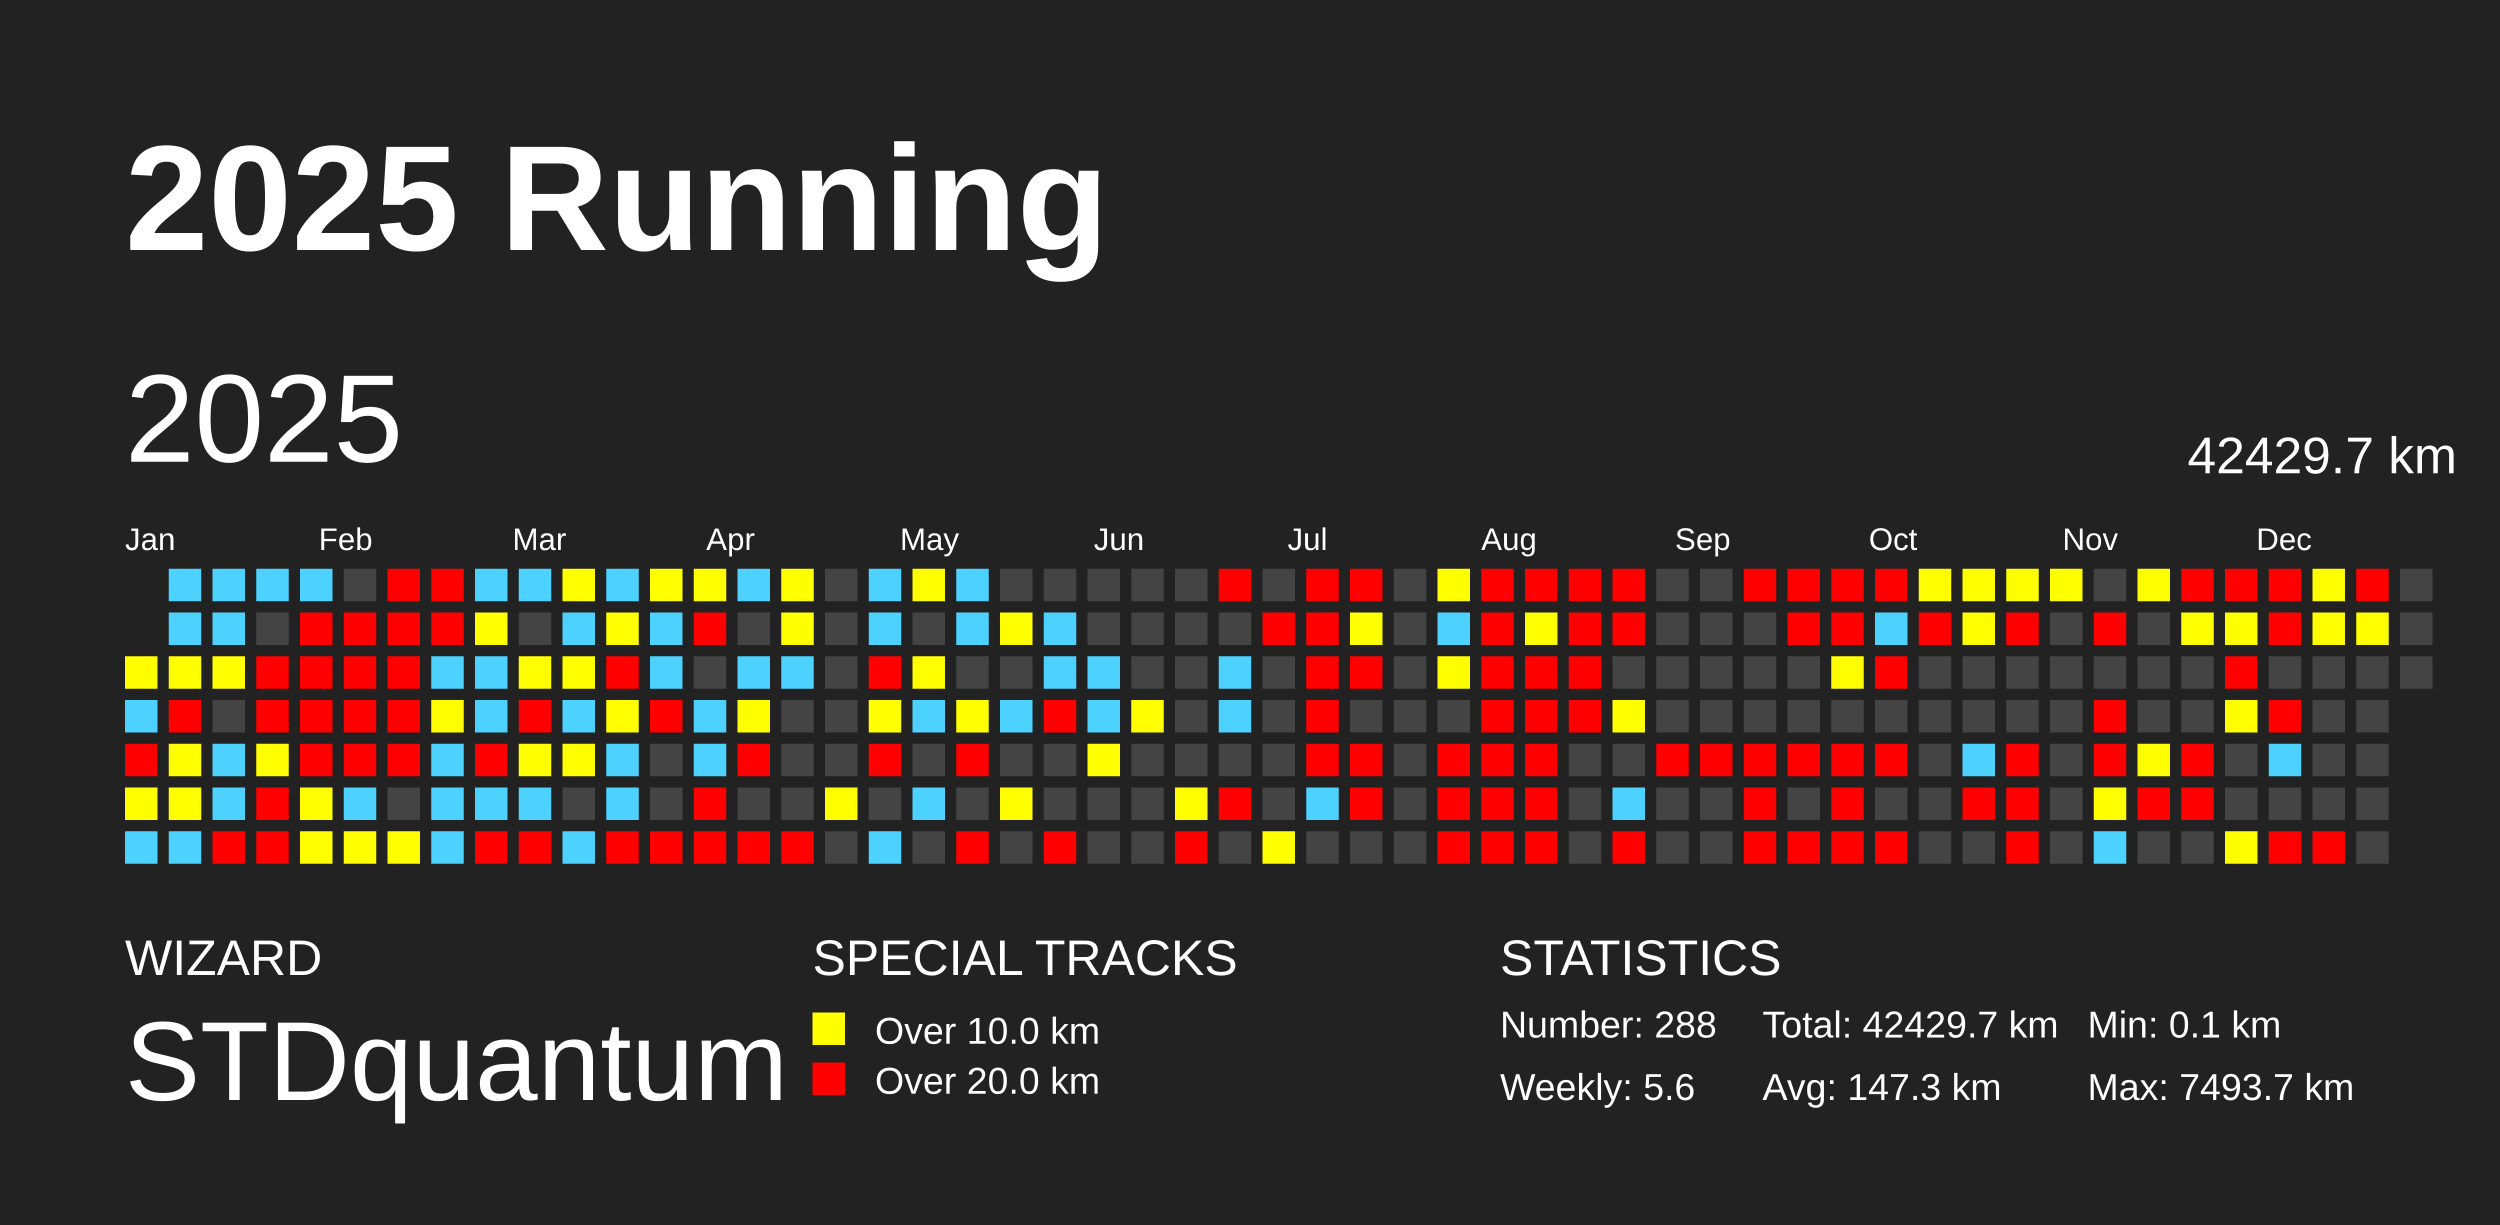
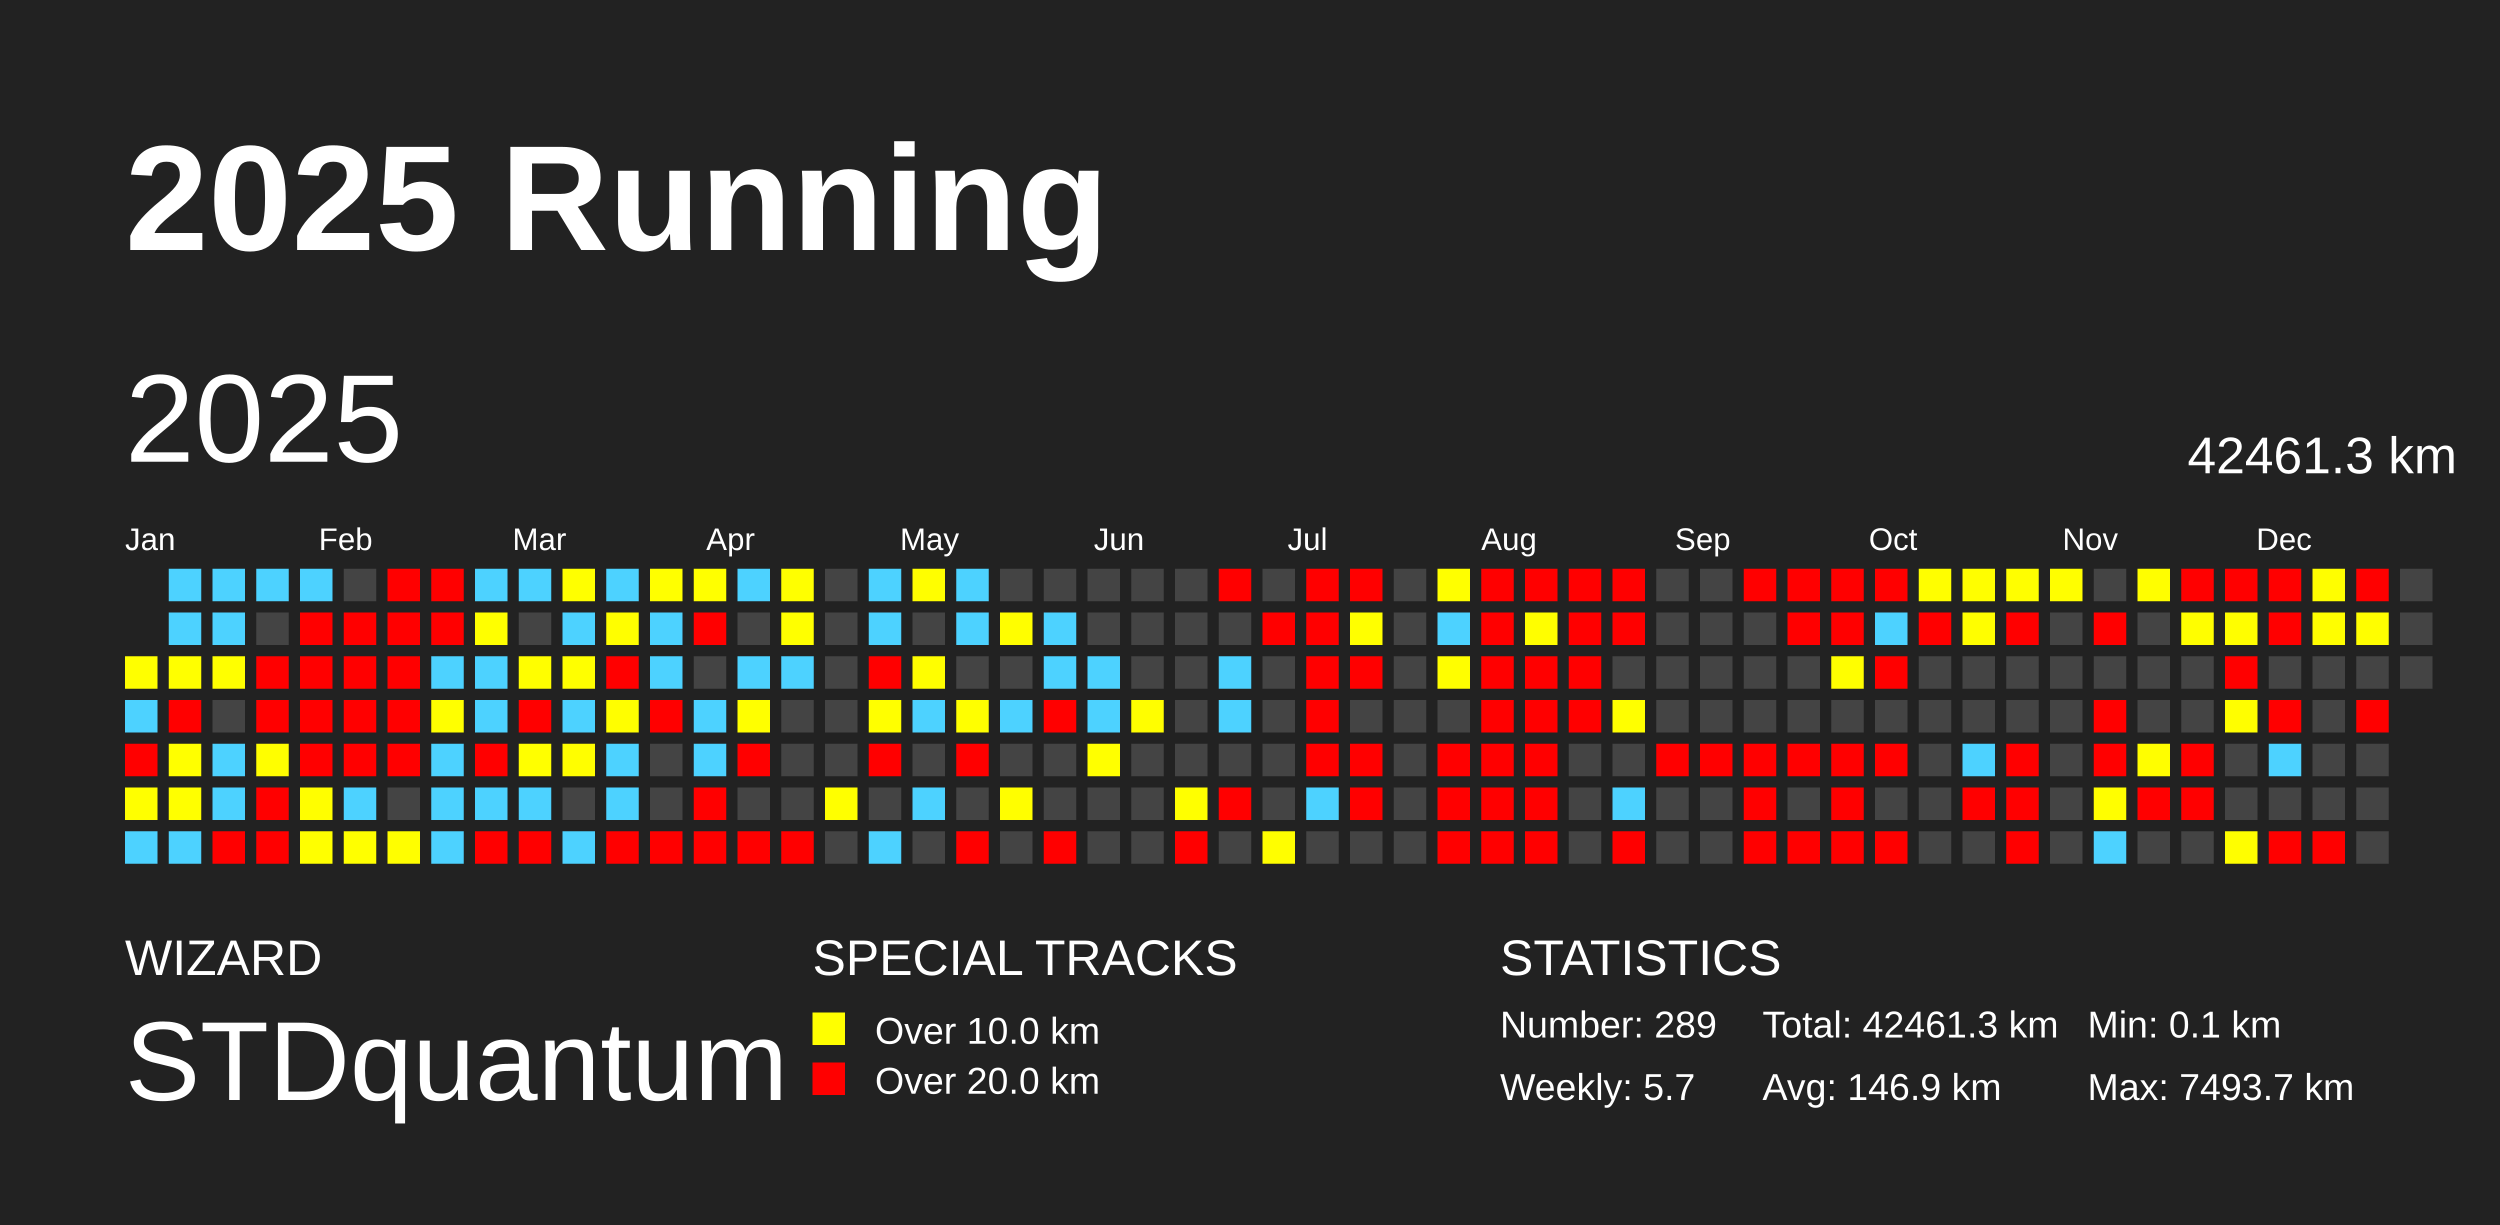
<svg xmlns="http://www.w3.org/2000/svg" baseProfile="full" height="98mm" version="1.1" viewBox="0,0,200,98" width="200mm">
  <defs />
  <rect fill="#222222" height="98" width="200" x="0" y="0" />
  <text fill="#FFFFFF" style="font-size:12px; font-family:Arial; font-weight:bold;" x="10" y="20">2025 Running</text>
  <text fill="#FFFFFF" style="font-size:4px; font-family:Arial" x="10" y="78">WIZARD</text>
  <text fill="#FFFFFF" style="font-size:9px; font-family:Arial" x="10" y="88">STDquantum</text>
  <text fill="#FFFFFF" style="font-size:4px; font-family:Arial" x="65" y="78">SPECIAL TRACKS</text>
  <rect fill="yellow" height="2.6" width="2.6" x="65" y="81" />
  <text fill="#FFFFFF" style="font-size:3px; font-family:Arial" x="70" y="83.5">Over 10.0 km</text>
  <rect fill="red" height="2.6" width="2.6" x="65" y="85" />
  <text fill="#FFFFFF" style="font-size:3px; font-family:Arial" x="70" y="87.5">Over 20.0 km</text>
  <text fill="#FFFFFF" style="font-size:4px; font-family:Arial" x="120" y="78">STATISTICS</text>
-   <text fill="#FFFFFF" style="font-size:3px; font-family:Arial" x="120" y="83">Number: 288</text>
-   <text fill="#FFFFFF" style="font-size:3px; font-family:Arial" x="120" y="88">Weekly: 5.6</text>
-   <text fill="#FFFFFF" style="font-size:3px; font-family:Arial" x="141" y="83">Total: 42429.7 km</text>
-   <text fill="#FFFFFF" style="font-size:3px; font-family:Arial" x="141" y="88">Avg: 147.3 km</text>
+   <text fill="#FFFFFF" style="font-size:3px; font-family:Arial" x="120" y="83">Number: 289</text>
+   <text fill="#FFFFFF" style="font-size:3px; font-family:Arial" x="120" y="88">Weekly: 5.7</text>
+   <text fill="#FFFFFF" style="font-size:3px; font-family:Arial" x="141" y="83">Total: 42461.3 km</text>
+   <text fill="#FFFFFF" style="font-size:3px; font-family:Arial" x="141" y="88">Avg: 146.9 km</text>
  <text fill="#FFFFFF" style="font-size:3px; font-family:Arial" x="167" y="83">Min: 0.1 km</text>
  <text fill="#FFFFFF" style="font-size:3px; font-family:Arial" x="167" y="88">Max: 7493.7 km</text>
  <text dominant-baseline="hanging" fill="#FFFFFF" style="font-size:10.0px; font-family:Arial;" x="10" y="30">2025</text>
-   <text dominant-baseline="hanging" fill="#FFFFFF" style="font-size:4.125px; font-family:Arial;" x="175" y="35">42429.7 km</text>
+   <text dominant-baseline="hanging" fill="#FFFFFF" style="font-size:4.125px; font-family:Arial;" x="175" y="35">42461.3 km</text>
  <text fill="#FFFFFF" style="font-size:2.5px; font-family:Arial" x="10.0" y="44">Jan</text>
  <text fill="#FFFFFF" style="font-size:2.5px; font-family:Arial" x="25.5" y="44">Feb</text>
  <text fill="#FFFFFF" style="font-size:2.5px; font-family:Arial" x="41.0" y="44">Mar</text>
  <text fill="#FFFFFF" style="font-size:2.5px; font-family:Arial" x="56.5" y="44">Apr</text>
  <text fill="#FFFFFF" style="font-size:2.5px; font-family:Arial" x="72.0" y="44">May</text>
  <text fill="#FFFFFF" style="font-size:2.5px; font-family:Arial" x="87.5" y="44">Jun</text>
  <text fill="#FFFFFF" style="font-size:2.5px; font-family:Arial" x="103.0" y="44">Jul</text>
  <text fill="#FFFFFF" style="font-size:2.5px; font-family:Arial" x="118.5" y="44">Aug</text>
  <text fill="#FFFFFF" style="font-size:2.5px; font-family:Arial" x="134.0" y="44">Sep</text>
  <text fill="#FFFFFF" style="font-size:2.5px; font-family:Arial" x="149.5" y="44">Oct</text>
  <text fill="#FFFFFF" style="font-size:2.5px; font-family:Arial" x="165.0" y="44">Nov</text>
  <text fill="#FFFFFF" style="font-size:2.5px; font-family:Arial" x="180.5" y="44">Dec</text>
  <rect fill="#ffff00" height="2.6" width="2.6" x="10.0" y="52.5" />
  <rect fill="#4dd2ff" height="2.6" width="2.6" x="10.0" y="56.0" />
  <rect fill="red" height="2.6" width="2.6" x="10.0" y="59.5" />
  <rect fill="#ffff00" height="2.6" width="2.6" x="10.0" y="63.0" />
  <rect fill="#4dd2ff" height="2.6" width="2.6" x="10.0" y="66.5" />
  <rect fill="#4dd2ff" height="2.6" width="2.6" x="13.5" y="45.5" />
  <rect fill="#4dd2ff" height="2.6" width="2.6" x="13.5" y="49.0" />
  <rect fill="#ffff00" height="2.6" width="2.6" x="13.5" y="52.5" />
  <rect fill="red" height="2.6" width="2.6" x="13.5" y="56.0" />
  <rect fill="#ffff00" height="2.6" width="2.6" x="13.5" y="59.5" />
  <rect fill="#ffff00" height="2.6" width="2.6" x="13.5" y="63.0" />
  <rect fill="#4dd2ff" height="2.6" width="2.6" x="13.5" y="66.5" />
  <rect fill="#4dd2ff" height="2.6" width="2.6" x="17.0" y="45.5" />
  <rect fill="#4dd2ff" height="2.6" width="2.6" x="17.0" y="49.0" />
  <rect fill="#ffff00" height="2.6" width="2.6" x="17.0" y="52.5" />
  <rect fill="#444444" height="2.6" width="2.6" x="17.0" y="56.0" />
  <rect fill="#4dd2ff" height="2.6" width="2.6" x="17.0" y="59.5" />
  <rect fill="#4dd2ff" height="2.6" width="2.6" x="17.0" y="63.0" />
  <rect fill="red" height="2.6" width="2.6" x="17.0" y="66.5" />
  <rect fill="#4dd2ff" height="2.6" width="2.6" x="20.5" y="45.5" />
  <rect fill="#444444" height="2.6" width="2.6" x="20.5" y="49.0" />
  <rect fill="red" height="2.6" width="2.6" x="20.5" y="52.5" />
  <rect fill="red" height="2.6" width="2.6" x="20.5" y="56.0" />
  <rect fill="#fffe00" height="2.6" width="2.6" x="20.5" y="59.5" />
  <rect fill="red" height="2.6" width="2.6" x="20.5" y="63.0" />
  <rect fill="red" height="2.6" width="2.6" x="20.5" y="66.5" />
  <rect fill="#4dd2ff" height="2.6" width="2.6" x="24.0" y="45.5" />
  <rect fill="red" height="2.6" width="2.6" x="24.0" y="49.0" />
  <rect fill="red" height="2.6" width="2.6" x="24.0" y="52.5" />
  <rect fill="red" height="2.6" width="2.6" x="24.0" y="56.0" />
  <rect fill="red" height="2.6" width="2.6" x="24.0" y="59.5" />
  <rect fill="#fffe00" height="2.6" width="2.6" x="24.0" y="63.0" />
  <rect fill="#ffff00" height="2.6" width="2.6" x="24.0" y="66.5" />
  <rect fill="#444444" height="2.6" width="2.6" x="27.5" y="45.5" />
  <rect fill="red" height="2.6" width="2.6" x="27.5" y="49.0" />
  <rect fill="red" height="2.6" width="2.6" x="27.5" y="52.5" />
  <rect fill="red" height="2.6" width="2.6" x="27.5" y="56.0" />
  <rect fill="red" height="2.6" width="2.6" x="27.5" y="59.5" />
  <rect fill="#4dd2ff" height="2.6" width="2.6" x="27.5" y="63.0" />
  <rect fill="#ffff00" height="2.6" width="2.6" x="27.5" y="66.5" />
  <rect fill="red" height="2.6" width="2.6" x="31.0" y="45.5" />
  <rect fill="red" height="2.6" width="2.6" x="31.0" y="49.0" />
  <rect fill="red" height="2.6" width="2.6" x="31.0" y="52.5" />
  <rect fill="red" height="2.6" width="2.6" x="31.0" y="56.0" />
  <rect fill="red" height="2.6" width="2.6" x="31.0" y="59.5" />
  <rect fill="#444444" height="2.6" width="2.6" x="31.0" y="63.0" />
  <rect fill="#fffe00" height="2.6" width="2.6" x="31.0" y="66.5" />
  <rect fill="red" height="2.6" width="2.6" x="34.5" y="45.5" />
  <rect fill="red" height="2.6" width="2.6" x="34.5" y="49.0" />
  <rect fill="#4dd2ff" height="2.6" width="2.6" x="34.5" y="52.5" />
  <rect fill="#ffff00" height="2.6" width="2.6" x="34.5" y="56.0" />
  <rect fill="#4dd2ff" height="2.6" width="2.6" x="34.5" y="59.5" />
  <rect fill="#4dd2ff" height="2.6" width="2.6" x="34.5" y="63.0" />
  <rect fill="#4dd2ff" height="2.6" width="2.6" x="34.5" y="66.5" />
  <rect fill="#4dd2ff" height="2.6" width="2.6" x="38.0" y="45.5" />
  <rect fill="#ffff00" height="2.6" width="2.6" x="38.0" y="49.0" />
  <rect fill="#4dd2ff" height="2.6" width="2.6" x="38.0" y="52.5" />
  <rect fill="#4dd2ff" height="2.6" width="2.6" x="38.0" y="56.0" />
  <rect fill="red" height="2.6" width="2.6" x="38.0" y="59.5" />
  <rect fill="#4dd2ff" height="2.6" width="2.6" x="38.0" y="63.0" />
  <rect fill="red" height="2.6" width="2.6" x="38.0" y="66.5" />
  <rect fill="#4dd2ff" height="2.6" width="2.6" x="41.5" y="45.5" />
  <rect fill="#444444" height="2.6" width="2.6" x="41.5" y="49.0" />
  <rect fill="#fffe00" height="2.6" width="2.6" x="41.5" y="52.5" />
  <rect fill="red" height="2.6" width="2.6" x="41.5" y="56.0" />
  <rect fill="#ffff00" height="2.6" width="2.6" x="41.5" y="59.5" />
  <rect fill="#4dd2ff" height="2.6" width="2.6" x="41.5" y="63.0" />
  <rect fill="red" height="2.6" width="2.6" x="41.5" y="66.5" />
  <rect fill="#ffff00" height="2.6" width="2.6" x="45.0" y="45.5" />
  <rect fill="#4dd2ff" height="2.6" width="2.6" x="45.0" y="49.0" />
  <rect fill="#ffff00" height="2.6" width="2.6" x="45.0" y="52.5" />
  <rect fill="#4dd2ff" height="2.6" width="2.6" x="45.0" y="56.0" />
  <rect fill="#fffe00" height="2.6" width="2.6" x="45.0" y="59.5" />
  <rect fill="#444444" height="2.6" width="2.6" x="45.0" y="63.0" />
  <rect fill="#4dd2ff" height="2.6" width="2.6" x="45.0" y="66.5" />
  <rect fill="#4dd2ff" height="2.6" width="2.6" x="48.5" y="45.5" />
  <rect fill="#fffe00" height="2.6" width="2.6" x="48.5" y="49.0" />
  <rect fill="red" height="2.6" width="2.6" x="48.5" y="52.5" />
  <rect fill="#fffe00" height="2.6" width="2.6" x="48.5" y="56.0" />
  <rect fill="#4dd2ff" height="2.6" width="2.6" x="48.5" y="59.5" />
  <rect fill="#4dd2ff" height="2.6" width="2.6" x="48.5" y="63.0" />
  <rect fill="red" height="2.6" width="2.6" x="48.5" y="66.5" />
  <rect fill="#ffff00" height="2.6" width="2.6" x="52.0" y="45.5" />
  <rect fill="#4dd2ff" height="2.6" width="2.6" x="52.0" y="49.0" />
  <rect fill="#4dd2ff" height="2.6" width="2.6" x="52.0" y="52.5" />
  <rect fill="red" height="2.6" width="2.6" x="52.0" y="56.0" />
  <rect fill="#444444" height="2.6" width="2.6" x="52.0" y="59.5" />
  <rect fill="#444444" height="2.6" width="2.6" x="52.0" y="63.0" />
  <rect fill="red" height="2.6" width="2.6" x="52.0" y="66.5" />
  <rect fill="#ffff00" height="2.6" width="2.6" x="55.5" y="45.5" />
  <rect fill="red" height="2.6" width="2.6" x="55.5" y="49.0" />
  <rect fill="#444444" height="2.6" width="2.6" x="55.5" y="52.5" />
  <rect fill="#4dd2ff" height="2.6" width="2.6" x="55.5" y="56.0" />
  <rect fill="#4dd2ff" height="2.6" width="2.6" x="55.5" y="59.5" />
  <rect fill="red" height="2.6" width="2.6" x="55.5" y="63.0" />
  <rect fill="red" height="2.6" width="2.6" x="55.5" y="66.5" />
  <rect fill="#4dd2ff" height="2.6" width="2.6" x="59.0" y="45.5" />
  <rect fill="#444444" height="2.6" width="2.6" x="59.0" y="49.0" />
  <rect fill="#4dd2ff" height="2.6" width="2.6" x="59.0" y="52.5" />
  <rect fill="#ffff00" height="2.6" width="2.6" x="59.0" y="56.0" />
  <rect fill="red" height="2.6" width="2.6" x="59.0" y="59.5" />
  <rect fill="#444444" height="2.6" width="2.6" x="59.0" y="63.0" />
  <rect fill="red" height="2.6" width="2.6" x="59.0" y="66.5" />
  <rect fill="#ffff00" height="2.6" width="2.6" x="62.5" y="45.5" />
  <rect fill="#ffff00" height="2.6" width="2.6" x="62.5" y="49.0" />
  <rect fill="#4dd2ff" height="2.6" width="2.6" x="62.5" y="52.5" />
  <rect fill="#444444" height="2.6" width="2.6" x="62.5" y="56.0" />
  <rect fill="#444444" height="2.6" width="2.6" x="62.5" y="59.5" />
  <rect fill="#444444" height="2.6" width="2.6" x="62.5" y="63.0" />
  <rect fill="red" height="2.6" width="2.6" x="62.5" y="66.5" />
  <rect fill="#444444" height="2.6" width="2.6" x="66.0" y="45.5" />
  <rect fill="#444444" height="2.6" width="2.6" x="66.0" y="49.0" />
  <rect fill="#444444" height="2.6" width="2.6" x="66.0" y="52.5" />
  <rect fill="#444444" height="2.6" width="2.6" x="66.0" y="56.0" />
  <rect fill="#444444" height="2.6" width="2.6" x="66.0" y="59.5" />
  <rect fill="#ffff00" height="2.6" width="2.6" x="66.0" y="63.0" />
  <rect fill="#444444" height="2.6" width="2.6" x="66.0" y="66.5" />
  <rect fill="#4dd2ff" height="2.6" width="2.6" x="69.5" y="45.5" />
  <rect fill="#4dd2ff" height="2.6" width="2.6" x="69.5" y="49.0" />
  <rect fill="red" height="2.6" width="2.6" x="69.5" y="52.5" />
  <rect fill="#ffff00" height="2.6" width="2.6" x="69.5" y="56.0" />
  <rect fill="red" height="2.6" width="2.6" x="69.5" y="59.5" />
  <rect fill="#444444" height="2.6" width="2.6" x="69.5" y="63.0" />
  <rect fill="#4dd2ff" height="2.6" width="2.6" x="69.5" y="66.5" />
  <rect fill="#fffe00" height="2.6" width="2.6" x="73.0" y="45.5" />
  <rect fill="#444444" height="2.6" width="2.6" x="73.0" y="49.0" />
  <rect fill="#fffe00" height="2.6" width="2.6" x="73.0" y="52.5" />
  <rect fill="#4dd2ff" height="2.6" width="2.6" x="73.0" y="56.0" />
  <rect fill="#444444" height="2.6" width="2.6" x="73.0" y="59.5" />
  <rect fill="#4dd2ff" height="2.6" width="2.6" x="73.0" y="63.0" />
  <rect fill="#444444" height="2.6" width="2.6" x="73.0" y="66.5" />
  <rect fill="#4dd2ff" height="2.6" width="2.6" x="76.5" y="45.5" />
  <rect fill="#4dd2ff" height="2.6" width="2.6" x="76.5" y="49.0" />
  <rect fill="#444444" height="2.6" width="2.6" x="76.5" y="52.5" />
  <rect fill="#ffff00" height="2.6" width="2.6" x="76.5" y="56.0" />
  <rect fill="red" height="2.6" width="2.6" x="76.5" y="59.5" />
  <rect fill="#444444" height="2.6" width="2.6" x="76.5" y="63.0" />
  <rect fill="red" height="2.6" width="2.6" x="76.5" y="66.5" />
  <rect fill="#444444" height="2.6" width="2.6" x="80.0" y="45.5" />
  <rect fill="#fffe00" height="2.6" width="2.6" x="80.0" y="49.0" />
  <rect fill="#444444" height="2.6" width="2.6" x="80.0" y="52.5" />
  <rect fill="#4dd2ff" height="2.6" width="2.6" x="80.0" y="56.0" />
  <rect fill="#444444" height="2.6" width="2.6" x="80.0" y="59.5" />
  <rect fill="#fffe00" height="2.6" width="2.6" x="80.0" y="63.0" />
  <rect fill="#444444" height="2.6" width="2.6" x="80.0" y="66.5" />
  <rect fill="#444444" height="2.6" width="2.6" x="83.5" y="45.5" />
  <rect fill="#4dd2ff" height="2.6" width="2.6" x="83.5" y="49.0" />
  <rect fill="#4dd2ff" height="2.6" width="2.6" x="83.5" y="52.5" />
  <rect fill="red" height="2.6" width="2.6" x="83.5" y="56.0" />
  <rect fill="#444444" height="2.6" width="2.6" x="83.5" y="59.5" />
  <rect fill="#444444" height="2.6" width="2.6" x="83.5" y="63.0" />
  <rect fill="red" height="2.6" width="2.6" x="83.5" y="66.5" />
  <rect fill="#444444" height="2.6" width="2.6" x="87.0" y="45.5" />
  <rect fill="#444444" height="2.6" width="2.6" x="87.0" y="49.0" />
  <rect fill="#4dd2ff" height="2.6" width="2.6" x="87.0" y="52.5" />
  <rect fill="#4dd2ff" height="2.6" width="2.6" x="87.0" y="56.0" />
  <rect fill="#ffff00" height="2.6" width="2.6" x="87.0" y="59.5" />
  <rect fill="#444444" height="2.6" width="2.6" x="87.0" y="63.0" />
  <rect fill="#444444" height="2.6" width="2.6" x="87.0" y="66.5" />
  <rect fill="#444444" height="2.6" width="2.6" x="90.5" y="45.5" />
  <rect fill="#444444" height="2.6" width="2.6" x="90.5" y="49.0" />
  <rect fill="#444444" height="2.6" width="2.6" x="90.5" y="52.5" />
  <rect fill="#fffe00" height="2.6" width="2.6" x="90.5" y="56.0" />
  <rect fill="#444444" height="2.6" width="2.6" x="90.5" y="59.5" />
  <rect fill="#444444" height="2.6" width="2.6" x="90.5" y="63.0" />
  <rect fill="#444444" height="2.6" width="2.6" x="90.5" y="66.5" />
  <rect fill="#444444" height="2.6" width="2.6" x="94.0" y="45.5" />
  <rect fill="#444444" height="2.6" width="2.6" x="94.0" y="49.0" />
  <rect fill="#444444" height="2.6" width="2.6" x="94.0" y="52.5" />
  <rect fill="#444444" height="2.6" width="2.6" x="94.0" y="56.0" />
  <rect fill="#444444" height="2.6" width="2.6" x="94.0" y="59.5" />
  <rect fill="#ffff00" height="2.6" width="2.6" x="94.0" y="63.0" />
  <rect fill="red" height="2.6" width="2.6" x="94.0" y="66.5" />
  <rect fill="red" height="2.6" width="2.6" x="97.5" y="45.5" />
  <rect fill="#444444" height="2.6" width="2.6" x="97.5" y="49.0" />
  <rect fill="#4dd2ff" height="2.6" width="2.6" x="97.5" y="52.5" />
  <rect fill="#4dd2ff" height="2.6" width="2.6" x="97.5" y="56.0" />
  <rect fill="#444444" height="2.6" width="2.6" x="97.5" y="59.5" />
  <rect fill="red" height="2.6" width="2.6" x="97.5" y="63.0" />
  <rect fill="#444444" height="2.6" width="2.6" x="97.5" y="66.5" />
  <rect fill="#444444" height="2.6" width="2.6" x="101.0" y="45.5" />
  <rect fill="red" height="2.6" width="2.6" x="101.0" y="49.0" />
  <rect fill="#444444" height="2.6" width="2.6" x="101.0" y="52.5" />
  <rect fill="#444444" height="2.6" width="2.6" x="101.0" y="56.0" />
  <rect fill="#444444" height="2.6" width="2.6" x="101.0" y="59.5" />
  <rect fill="#444444" height="2.6" width="2.6" x="101.0" y="63.0" />
  <rect fill="#fffe00" height="2.6" width="2.6" x="101.0" y="66.5" />
  <rect fill="red" height="2.6" width="2.6" x="104.5" y="45.5" />
  <rect fill="red" height="2.6" width="2.6" x="104.5" y="49.0" />
  <rect fill="red" height="2.6" width="2.6" x="104.5" y="52.5" />
  <rect fill="red" height="2.6" width="2.6" x="104.5" y="56.0" />
  <rect fill="red" height="2.6" width="2.6" x="104.5" y="59.5" />
  <rect fill="#4dd2ff" height="2.6" width="2.6" x="104.5" y="63.0" />
  <rect fill="#444444" height="2.6" width="2.6" x="104.5" y="66.5" />
  <rect fill="red" height="2.6" width="2.6" x="108.0" y="45.5" />
  <rect fill="#ffff00" height="2.6" width="2.6" x="108.0" y="49.0" />
  <rect fill="red" height="2.6" width="2.6" x="108.0" y="52.5" />
  <rect fill="#444444" height="2.6" width="2.6" x="108.0" y="56.0" />
  <rect fill="red" height="2.6" width="2.6" x="108.0" y="59.5" />
  <rect fill="red" height="2.6" width="2.6" x="108.0" y="63.0" />
  <rect fill="#444444" height="2.6" width="2.6" x="108.0" y="66.5" />
  <rect fill="#444444" height="2.6" width="2.6" x="111.5" y="45.5" />
  <rect fill="#444444" height="2.6" width="2.6" x="111.5" y="49.0" />
  <rect fill="#444444" height="2.6" width="2.6" x="111.5" y="52.5" />
  <rect fill="#444444" height="2.6" width="2.6" x="111.5" y="56.0" />
  <rect fill="#444444" height="2.6" width="2.6" x="111.5" y="59.5" />
  <rect fill="#444444" height="2.6" width="2.6" x="111.5" y="63.0" />
  <rect fill="#444444" height="2.6" width="2.6" x="111.5" y="66.5" />
  <rect fill="#ffff00" height="2.6" width="2.6" x="115.0" y="45.5" />
  <rect fill="#4dd2ff" height="2.6" width="2.6" x="115.0" y="49.0" />
  <rect fill="#fffe00" height="2.6" width="2.6" x="115.0" y="52.5" />
  <rect fill="#444444" height="2.6" width="2.6" x="115.0" y="56.0" />
  <rect fill="red" height="2.6" width="2.6" x="115.0" y="59.5" />
  <rect fill="red" height="2.6" width="2.6" x="115.0" y="63.0" />
  <rect fill="red" height="2.6" width="2.6" x="115.0" y="66.5" />
  <rect fill="red" height="2.6" width="2.6" x="118.5" y="45.5" />
  <rect fill="red" height="2.6" width="2.6" x="118.5" y="49.0" />
  <rect fill="red" height="2.6" width="2.6" x="118.5" y="52.5" />
  <rect fill="red" height="2.6" width="2.6" x="118.5" y="56.0" />
  <rect fill="red" height="2.6" width="2.6" x="118.5" y="59.5" />
  <rect fill="red" height="2.6" width="2.6" x="118.5" y="63.0" />
  <rect fill="red" height="2.6" width="2.6" x="118.5" y="66.5" />
  <rect fill="red" height="2.6" width="2.6" x="122.0" y="45.5" />
  <rect fill="#fffe00" height="2.6" width="2.6" x="122.0" y="49.0" />
  <rect fill="red" height="2.6" width="2.6" x="122.0" y="52.5" />
  <rect fill="red" height="2.6" width="2.6" x="122.0" y="56.0" />
  <rect fill="red" height="2.6" width="2.6" x="122.0" y="59.5" />
  <rect fill="red" height="2.6" width="2.6" x="122.0" y="63.0" />
  <rect fill="red" height="2.6" width="2.6" x="122.0" y="66.5" />
  <rect fill="red" height="2.6" width="2.6" x="125.5" y="45.5" />
  <rect fill="red" height="2.6" width="2.6" x="125.5" y="49.0" />
  <rect fill="red" height="2.6" width="2.6" x="125.5" y="52.5" />
  <rect fill="red" height="2.6" width="2.6" x="125.5" y="56.0" />
  <rect fill="#444444" height="2.6" width="2.6" x="125.5" y="59.5" />
  <rect fill="#444444" height="2.6" width="2.6" x="125.5" y="63.0" />
  <rect fill="#444444" height="2.6" width="2.6" x="125.5" y="66.5" />
  <rect fill="red" height="2.6" width="2.6" x="129.0" y="45.5" />
  <rect fill="red" height="2.6" width="2.6" x="129.0" y="49.0" />
  <rect fill="#444444" height="2.6" width="2.6" x="129.0" y="52.5" />
  <rect fill="#ffff00" height="2.6" width="2.6" x="129.0" y="56.0" />
  <rect fill="#444444" height="2.6" width="2.6" x="129.0" y="59.5" />
  <rect fill="#4dd2ff" height="2.6" width="2.6" x="129.0" y="63.0" />
  <rect fill="red" height="2.6" width="2.6" x="129.0" y="66.5" />
  <rect fill="#444444" height="2.6" width="2.6" x="132.5" y="45.5" />
  <rect fill="#444444" height="2.6" width="2.6" x="132.5" y="49.0" />
  <rect fill="#444444" height="2.6" width="2.6" x="132.5" y="52.5" />
  <rect fill="#444444" height="2.6" width="2.6" x="132.5" y="56.0" />
  <rect fill="red" height="2.6" width="2.6" x="132.5" y="59.5" />
  <rect fill="#444444" height="2.6" width="2.6" x="132.5" y="63.0" />
  <rect fill="#444444" height="2.6" width="2.6" x="132.5" y="66.5" />
  <rect fill="#444444" height="2.6" width="2.6" x="136.0" y="45.5" />
  <rect fill="#444444" height="2.6" width="2.6" x="136.0" y="49.0" />
  <rect fill="#444444" height="2.6" width="2.6" x="136.0" y="52.5" />
  <rect fill="#444444" height="2.6" width="2.6" x="136.0" y="56.0" />
  <rect fill="red" height="2.6" width="2.6" x="136.0" y="59.5" />
  <rect fill="#444444" height="2.6" width="2.6" x="136.0" y="63.0" />
  <rect fill="#444444" height="2.6" width="2.6" x="136.0" y="66.5" />
  <rect fill="red" height="2.6" width="2.6" x="139.5" y="45.5" />
  <rect fill="#444444" height="2.6" width="2.6" x="139.5" y="49.0" />
  <rect fill="#444444" height="2.6" width="2.6" x="139.5" y="52.5" />
  <rect fill="#444444" height="2.6" width="2.6" x="139.5" y="56.0" />
  <rect fill="red" height="2.6" width="2.6" x="139.5" y="59.5" />
  <rect fill="red" height="2.6" width="2.6" x="139.5" y="63.0" />
  <rect fill="red" height="2.6" width="2.6" x="139.5" y="66.5" />
  <rect fill="red" height="2.6" width="2.6" x="143.0" y="45.5" />
  <rect fill="red" height="2.6" width="2.6" x="143.0" y="49.0" />
  <rect fill="#444444" height="2.6" width="2.6" x="143.0" y="52.5" />
  <rect fill="#444444" height="2.6" width="2.6" x="143.0" y="56.0" />
  <rect fill="red" height="2.6" width="2.6" x="143.0" y="59.5" />
  <rect fill="#444444" height="2.6" width="2.6" x="143.0" y="63.0" />
  <rect fill="red" height="2.6" width="2.6" x="143.0" y="66.5" />
  <rect fill="red" height="2.6" width="2.6" x="146.5" y="45.5" />
  <rect fill="red" height="2.6" width="2.6" x="146.5" y="49.0" />
  <rect fill="#fffe00" height="2.6" width="2.6" x="146.5" y="52.5" />
  <rect fill="#444444" height="2.6" width="2.6" x="146.5" y="56.0" />
  <rect fill="red" height="2.6" width="2.6" x="146.5" y="59.5" />
  <rect fill="red" height="2.6" width="2.6" x="146.5" y="63.0" />
  <rect fill="red" height="2.6" width="2.6" x="146.5" y="66.5" />
  <rect fill="red" height="2.6" width="2.6" x="150.0" y="45.5" />
  <rect fill="#4dd2ff" height="2.6" width="2.6" x="150.0" y="49.0" />
  <rect fill="red" height="2.6" width="2.6" x="150.0" y="52.5" />
  <rect fill="#444444" height="2.6" width="2.6" x="150.0" y="56.0" />
  <rect fill="red" height="2.6" width="2.6" x="150.0" y="59.5" />
  <rect fill="#444444" height="2.6" width="2.6" x="150.0" y="63.0" />
  <rect fill="red" height="2.6" width="2.6" x="150.0" y="66.5" />
  <rect fill="#fffe00" height="2.6" width="2.6" x="153.5" y="45.5" />
  <rect fill="red" height="2.6" width="2.6" x="153.5" y="49.0" />
  <rect fill="#444444" height="2.6" width="2.6" x="153.5" y="52.5" />
  <rect fill="#444444" height="2.6" width="2.6" x="153.5" y="56.0" />
  <rect fill="#444444" height="2.6" width="2.6" x="153.5" y="59.5" />
  <rect fill="#444444" height="2.6" width="2.6" x="153.5" y="63.0" />
  <rect fill="#444444" height="2.6" width="2.6" x="153.5" y="66.5" />
  <rect fill="#fffe00" height="2.6" width="2.6" x="157.0" y="45.5" />
  <rect fill="#fffe00" height="2.6" width="2.6" x="157.0" y="49.0" />
  <rect fill="#444444" height="2.6" width="2.6" x="157.0" y="52.5" />
  <rect fill="#444444" height="2.6" width="2.6" x="157.0" y="56.0" />
  <rect fill="#4dd2ff" height="2.6" width="2.6" x="157.0" y="59.5" />
  <rect fill="red" height="2.6" width="2.6" x="157.0" y="63.0" />
  <rect fill="#444444" height="2.6" width="2.6" x="157.0" y="66.5" />
  <rect fill="#fffe00" height="2.6" width="2.6" x="160.5" y="45.5" />
  <rect fill="red" height="2.6" width="2.6" x="160.5" y="49.0" />
  <rect fill="#444444" height="2.6" width="2.6" x="160.5" y="52.5" />
  <rect fill="#444444" height="2.6" width="2.6" x="160.5" y="56.0" />
  <rect fill="red" height="2.6" width="2.6" x="160.5" y="59.5" />
  <rect fill="red" height="2.6" width="2.6" x="160.5" y="63.0" />
  <rect fill="red" height="2.6" width="2.6" x="160.5" y="66.5" />
  <rect fill="#fffe00" height="2.6" width="2.6" x="164.0" y="45.5" />
  <rect fill="#444444" height="2.6" width="2.6" x="164.0" y="49.0" />
  <rect fill="#444444" height="2.6" width="2.6" x="164.0" y="52.5" />
  <rect fill="#444444" height="2.6" width="2.6" x="164.0" y="56.0" />
  <rect fill="#444444" height="2.6" width="2.6" x="164.0" y="59.5" />
  <rect fill="#444444" height="2.6" width="2.6" x="164.0" y="63.0" />
  <rect fill="#444444" height="2.6" width="2.6" x="164.0" y="66.5" />
  <rect fill="#444444" height="2.6" width="2.6" x="167.5" y="45.5" />
  <rect fill="red" height="2.6" width="2.6" x="167.5" y="49.0" />
  <rect fill="#444444" height="2.6" width="2.6" x="167.5" y="52.5" />
  <rect fill="red" height="2.6" width="2.6" x="167.5" y="56.0" />
  <rect fill="red" height="2.6" width="2.6" x="167.5" y="59.5" />
  <rect fill="#fffe00" height="2.6" width="2.6" x="167.5" y="63.0" />
  <rect fill="#4dd2ff" height="2.6" width="2.6" x="167.5" y="66.5" />
  <rect fill="#fffe00" height="2.6" width="2.6" x="171.0" y="45.5" />
  <rect fill="#444444" height="2.6" width="2.6" x="171.0" y="49.0" />
  <rect fill="#444444" height="2.6" width="2.6" x="171.0" y="52.5" />
  <rect fill="#444444" height="2.6" width="2.6" x="171.0" y="56.0" />
  <rect fill="#fffe00" height="2.6" width="2.6" x="171.0" y="59.5" />
  <rect fill="red" height="2.6" width="2.6" x="171.0" y="63.0" />
  <rect fill="#444444" height="2.6" width="2.6" x="171.0" y="66.5" />
  <rect fill="red" height="2.6" width="2.6" x="174.5" y="45.5" />
  <rect fill="#fffe00" height="2.6" width="2.6" x="174.5" y="49.0" />
  <rect fill="#444444" height="2.6" width="2.6" x="174.5" y="52.5" />
  <rect fill="#444444" height="2.6" width="2.6" x="174.5" y="56.0" />
  <rect fill="red" height="2.6" width="2.6" x="174.5" y="59.5" />
  <rect fill="red" height="2.6" width="2.6" x="174.5" y="63.0" />
  <rect fill="#444444" height="2.6" width="2.6" x="174.5" y="66.5" />
  <rect fill="red" height="2.6" width="2.6" x="178.0" y="45.5" />
  <rect fill="#fffe00" height="2.6" width="2.6" x="178.0" y="49.0" />
  <rect fill="red" height="2.6" width="2.6" x="178.0" y="52.5" />
  <rect fill="#fffe00" height="2.6" width="2.6" x="178.0" y="56.0" />
  <rect fill="#444444" height="2.6" width="2.6" x="178.0" y="59.5" />
  <rect fill="#444444" height="2.6" width="2.6" x="178.0" y="63.0" />
  <rect fill="#fffe00" height="2.6" width="2.6" x="178.0" y="66.5" />
  <rect fill="red" height="2.6" width="2.6" x="181.5" y="45.5" />
  <rect fill="red" height="2.6" width="2.6" x="181.5" y="49.0" />
  <rect fill="#444444" height="2.6" width="2.6" x="181.5" y="52.5" />
  <rect fill="red" height="2.6" width="2.6" x="181.5" y="56.0" />
  <rect fill="#4dd2ff" height="2.6" width="2.6" x="181.5" y="59.5" />
  <rect fill="#444444" height="2.6" width="2.6" x="181.5" y="63.0" />
  <rect fill="red" height="2.6" width="2.6" x="181.5" y="66.5" />
  <rect fill="#fffe00" height="2.6" width="2.6" x="185.0" y="45.5" />
  <rect fill="#fffe00" height="2.6" width="2.6" x="185.0" y="49.0" />
  <rect fill="#444444" height="2.6" width="2.6" x="185.0" y="52.5" />
  <rect fill="#444444" height="2.6" width="2.6" x="185.0" y="56.0" />
  <rect fill="#444444" height="2.6" width="2.6" x="185.0" y="59.5" />
  <rect fill="#444444" height="2.6" width="2.6" x="185.0" y="63.0" />
  <rect fill="red" height="2.6" width="2.6" x="185.0" y="66.5" />
  <rect fill="red" height="2.6" width="2.6" x="188.5" y="45.5" />
  <rect fill="#fffe00" height="2.6" width="2.6" x="188.5" y="49.0" />
  <rect fill="#444444" height="2.6" width="2.6" x="188.5" y="52.5" />
-   <rect fill="#444444" height="2.6" width="2.6" x="188.5" y="56.0" />
+   <rect fill="red" height="2.6" width="2.6" x="188.5" y="56.0" />
  <rect fill="#444444" height="2.6" width="2.6" x="188.5" y="59.5" />
  <rect fill="#444444" height="2.6" width="2.6" x="188.5" y="63.0" />
  <rect fill="#444444" height="2.6" width="2.6" x="188.5" y="66.5" />
  <rect fill="#444444" height="2.6" width="2.6" x="192.0" y="45.5" />
  <rect fill="#444444" height="2.6" width="2.6" x="192.0" y="49.0" />
  <rect fill="#444444" height="2.6" width="2.6" x="192.0" y="52.5" />
</svg>
